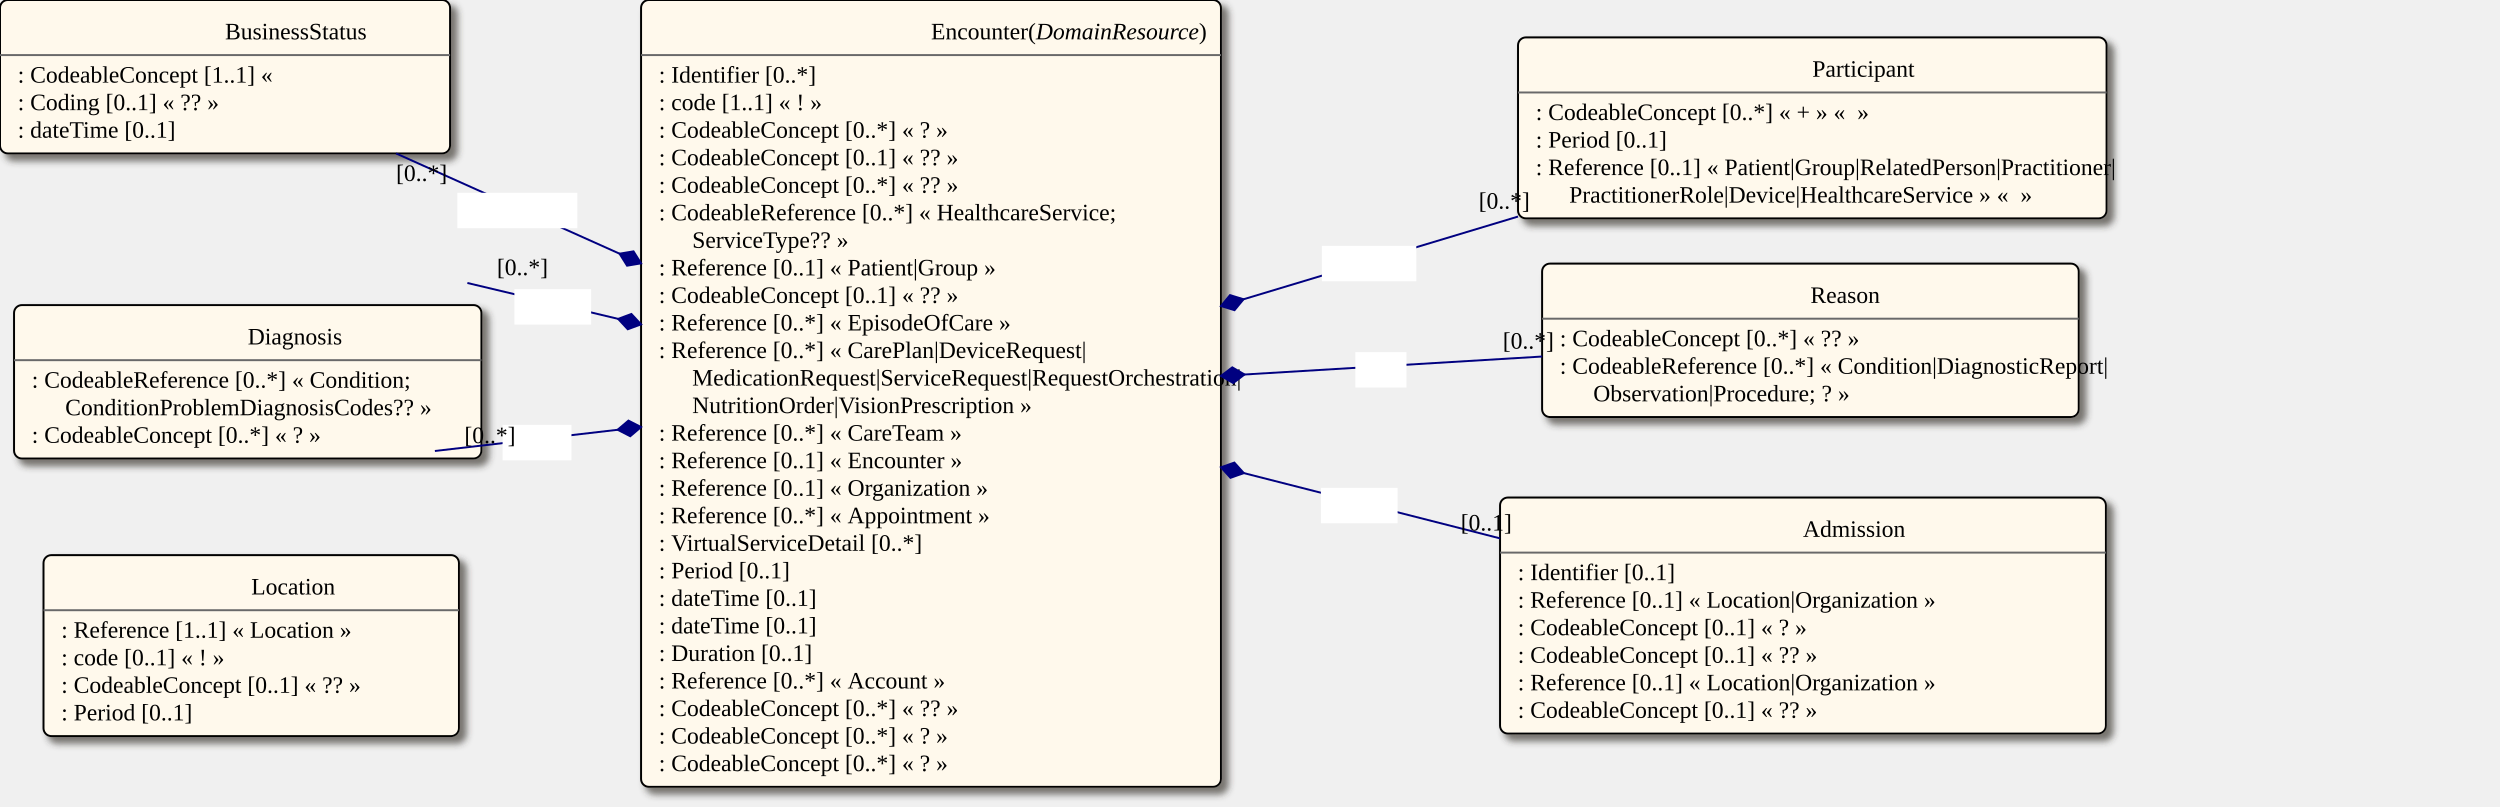
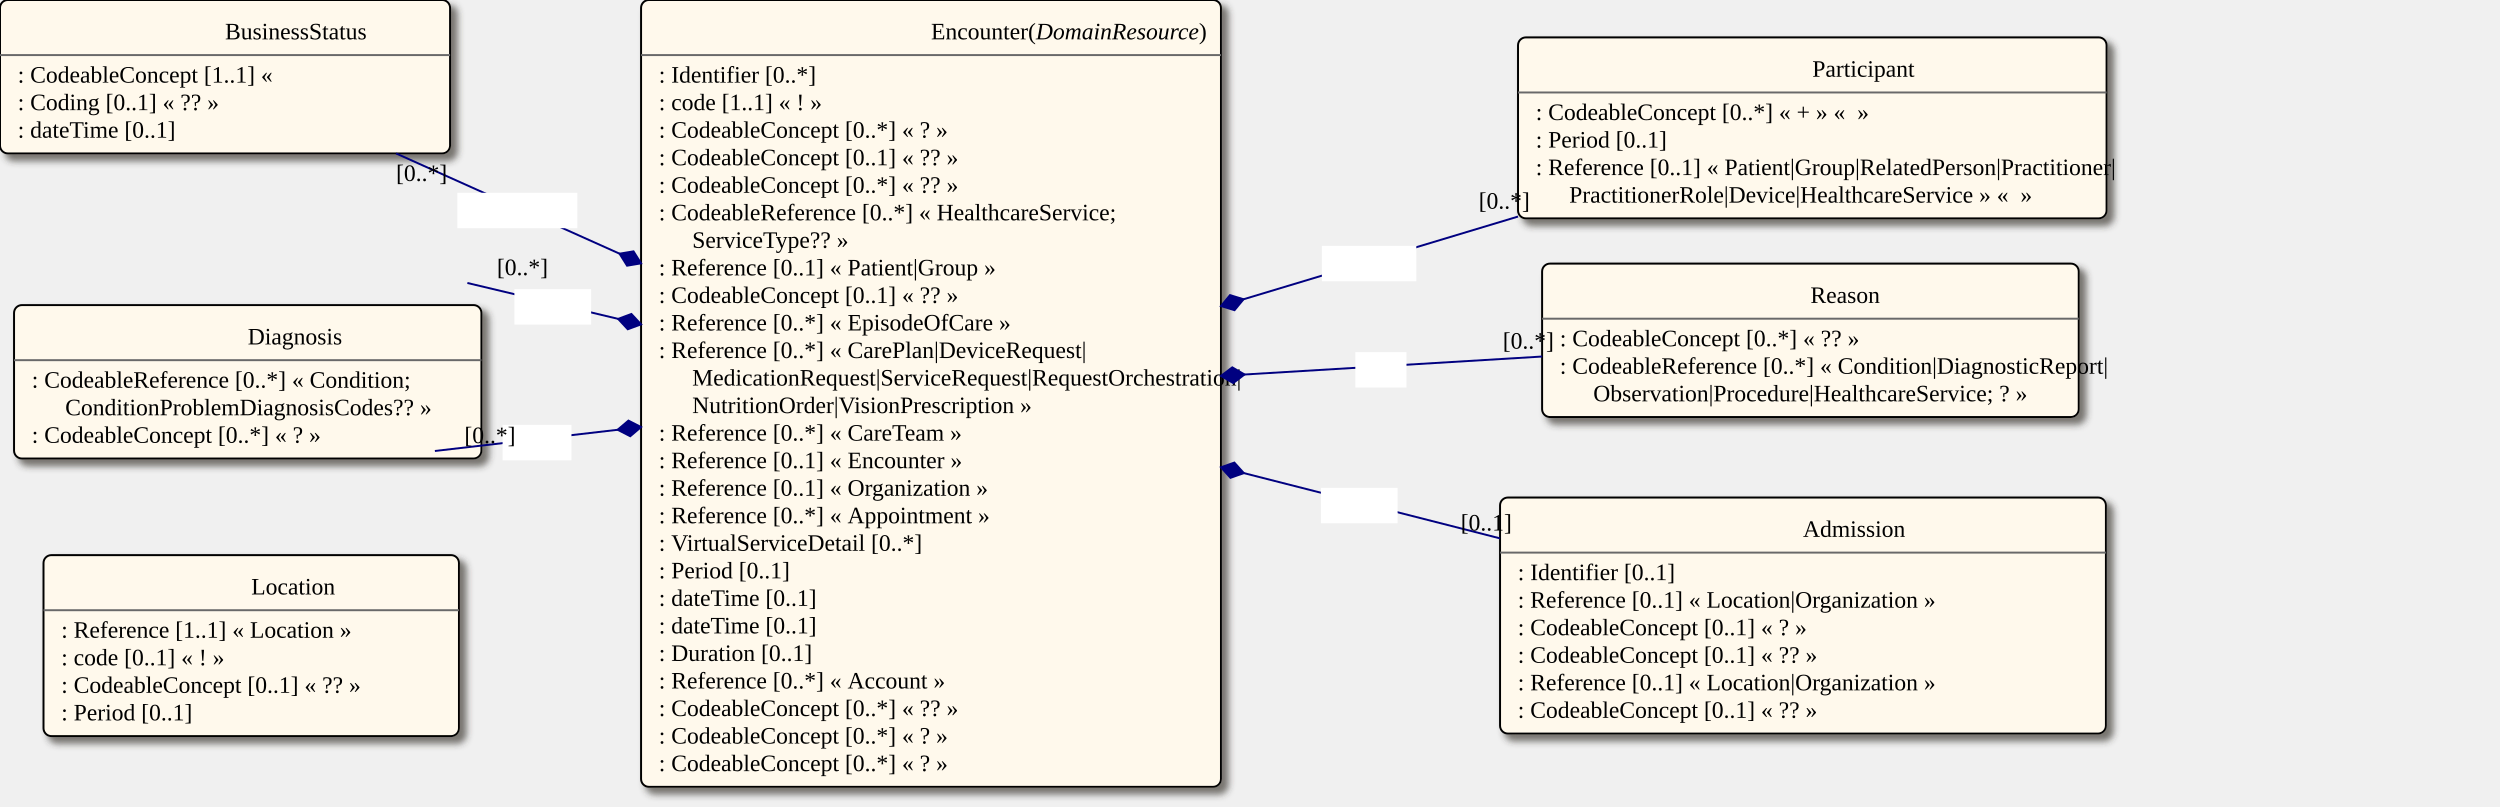
<svg xmlns="http://www.w3.org/2000/svg" xmlns:xlink="http://www.w3.org/1999/xlink" id="n892" version="1.1" width="1270.904" height="410.0">
  <defs id="defs43673">
    <filter id="shadow1" x="-0.025" y="-0.068" width="1.064" height="1.174">
      <feOffset result="offOut" in="SourceGraphic" dx="3" dy="3" id="feOffset43664" />
      <feColorMatrix result="matrixOut" in="offOut" type="matrix" values="0.2 0 0 0 0 0 0.2 0 0 0 0 0 0.2 0 0 0 0 0 1 0" id="feColorMatrix43666" />
      <feGaussianBlur result="blurOut" in="matrixOut" stdDeviation="2" id="feGaussianBlur43668" />
      <feBlend in="SourceGraphic" in2="blurOut" mode="normal" id="feBlend43670" />
    </filter>
  </defs>
  <g id="n893">
    <rect id="Encounter" x="325.893" y="0.0" rx="4" ry="4" width="294.8" height="400.0" filter="url(#shadow1)" style="fill:#fff9ec;stroke:black;stroke-width:1" />
    <line id="n894" x1="325.893" y1="28.0" x2="620.693" y2="28.0" style="stroke:dimgrey;stroke-width:1" />
    <text id="n895" x="473.293" y="20.0" fill="black" class="diagram-class-title  diagram-class-resource">Encounter<tspan class="diagram-class-title-link" id="tspan43678"> (<a id="n896" xlink:href="domainresource.html#DomainResource" class="diagram-class-reference" style="font-style: italic">DomainResource</a>)</tspan>
    </text>
    <text id="n897" x="331.893" y="42.0" fill="black" class="diagram-class-detail">
      <a id="n898" xlink:href="encounter-definitions.html#Encounter.identifier" /> : <a id="n899" xlink:href="datatypes.html#Identifier">Identifier</a> [0..*]</text>
    <text id="n903" x="331.893" y="56.0" fill="black" class="diagram-class-detail">
      <a id="n904" xlink:href="encounter-definitions.html#Encounter.status" /> : <a id="n905" xlink:href="datatypes.html#code">code</a> [1..1] « <a id="n906" xlink:href="valueset-encounter-status.html" />! »</text>
    <text id="n913" x="331.893" y="70.0" fill="black" class="diagram-class-detail">
      <a id="n914" xlink:href="encounter-definitions.html#Encounter.class" /> : <a id="n915" xlink:href="datatypes.html#CodeableConcept">CodeableConcept</a> [0..*] « <a id="n916" xlink:href="http://terminology.hl7.org/6.5.0/ValueSet-encounter-class.html" />? »</text>
    <text id="n921" x="331.893" y="84.0" fill="black" class="diagram-class-detail">
      <a id="n922" xlink:href="encounter-definitions.html#Encounter.priority" /> : <a id="n923" xlink:href="datatypes.html#CodeableConcept">CodeableConcept</a> [0..1] « <a id="n924" xlink:href="http://terminology.hl7.org/6.5.0/ValueSet-v3-ActPriority.html" />?? »</text>
    <text id="n931" x="331.893" y="98.0" fill="black" class="diagram-class-detail">
      <a id="n932" xlink:href="encounter-definitions.html#Encounter.type" /> : <a id="n933" xlink:href="datatypes.html#CodeableConcept">CodeableConcept</a> [0..*] « <a id="n934" xlink:href="valueset-encounter-type.html" />?? »</text>
    <text id="n941" x="331.893" y="112.0" fill="black" class="diagram-class-detail">
      <a id="n942" xlink:href="encounter-definitions.html#Encounter.serviceType" /> : <a id="n943" xlink:href="references.html#CodeableReference">CodeableReference</a> [0..*] « <a id="n944" xlink:href="healthcareservice.html#HealthcareService">HealthcareService</a>; <a id="n945" xlink:href="valueset-service-type.html" />
    </text>
    <text id="n947" x="351.893" y="126.0" fill="black" class="diagram-class-detail">
      <a id="n948" xlink:href="valueset-service-type.html">ServiceType</a>?? »</text>
    <text id="n957" x="331.893" y="140.0" fill="black" class="diagram-class-detail">
      <a id="n958" xlink:href="encounter-definitions.html#Encounter.subject" /> : <a id="n959" xlink:href="references.html#Reference">Reference</a> [0..1] « <a id="n960" xlink:href="patient.html#Patient">Patient</a>|<a id="n961" xlink:href="group.html#Group">Group</a> »</text>
    <text id="n967" x="331.893" y="154.0" fill="black" class="diagram-class-detail">
      <a id="n968" xlink:href="encounter-definitions.html#Encounter.subjectStatus" /> : <a id="n969" xlink:href="datatypes.html#CodeableConcept">CodeableConcept</a> [0..1] « <a id="n970" xlink:href="valueset-encounter-subject-status.html" />?? »</text>
    <text id="n977" x="331.893" y="168.0" fill="black" class="diagram-class-detail">
      <a id="n978" xlink:href="encounter-definitions.html#Encounter.episodeOfCare" /> : <a id="n979" xlink:href="references.html#Reference">Reference</a> [0..*] « <a id="n980" xlink:href="episodeofcare.html#EpisodeOfCare">EpisodeOfCare</a> »</text>
    <text id="n985" x="331.893" y="182.0" fill="black" class="diagram-class-detail">
      <a id="n986" xlink:href="encounter-definitions.html#Encounter.basedOn" /> : <a id="n987" xlink:href="references.html#Reference">Reference</a> [0..*] « <a id="n988" xlink:href="careplan.html#CarePlan">CarePlan</a>|<a id="n989" xlink:href="devicerequest.html#DeviceRequest">DeviceRequest</a>|</text>
    <text id="n990" x="351.893" y="196.0" fill="black" class="diagram-class-detail">
      <a id="n991" xlink:href="medicationrequest.html#MedicationRequest">MedicationRequest</a>|<a id="n992" xlink:href="servicerequest.html#ServiceRequest">ServiceRequest</a>|<a id="n993" xlink:href="requestorchestration.html#RequestOrchestration">RequestOrchestration</a>|</text>
    <text id="n994" x="351.893" y="210.0" fill="black" class="diagram-class-detail">
      <a id="n995" xlink:href="nutritionorder.html#NutritionOrder">NutritionOrder</a>|<a id="n996" xlink:href="visionprescription.html#VisionPrescription">VisionPrescription</a> »</text>
    <text id="n1009" x="331.893" y="224.0" fill="black" class="diagram-class-detail">
      <a id="n1010" xlink:href="encounter-definitions.html#Encounter.careTeam" /> : <a id="n1011" xlink:href="references.html#Reference">Reference</a> [0..*] « <a id="n1012" xlink:href="careteam.html#CareTeam">CareTeam</a> »</text>
    <text id="n1017" x="331.893" y="238.0" fill="black" class="diagram-class-detail">
      <a id="n1018" xlink:href="encounter-definitions.html#Encounter.partOf" /> : <a id="n1019" xlink:href="references.html#Reference">Reference</a> [0..1] « <a id="n1020" xlink:href="encounter.html#Encounter">Encounter</a> »</text>
    <text id="n1025" x="331.893" y="252.0" fill="black" class="diagram-class-detail">
      <a id="n1026" xlink:href="encounter-definitions.html#Encounter.serviceProvider" /> : <a id="n1027" xlink:href="references.html#Reference">Reference</a> [0..1] « <a id="n1028" xlink:href="organization.html#Organization">Organization</a> »</text>
    <text id="n1033" x="331.893" y="266.0" fill="black" class="diagram-class-detail">
      <a id="n1034" xlink:href="encounter-definitions.html#Encounter.appointment" /> : <a id="n1035" xlink:href="references.html#Reference">Reference</a> [0..*] « <a id="n1036" xlink:href="appointment.html#Appointment">Appointment</a> »</text>
    <text id="n1041" x="331.893" y="280.0" fill="black" class="diagram-class-detail">
      <a id="n1042" xlink:href="encounter-definitions.html#Encounter.virtualService" /> : <a id="n1043" xlink:href="metadatatypes.html#VirtualServiceDetail">VirtualServiceDetail</a> [0..*]</text>
    <text id="n1047" x="331.893" y="294.0" fill="black" class="diagram-class-detail">
      <a id="n1048" xlink:href="encounter-definitions.html#Encounter.actualPeriod" /> : <a id="n1049" xlink:href="datatypes.html#Period">Period</a> [0..1]</text>
    <text id="n1053" x="331.893" y="308.0" fill="black" class="diagram-class-detail">
      <a id="n1054" xlink:href="encounter-definitions.html#Encounter.plannedStartDate" /> : <a id="n1055" xlink:href="datatypes.html#dateTime">dateTime</a> [0..1]</text>
    <text id="n1059" x="331.893" y="322.0" fill="black" class="diagram-class-detail">
      <a id="n1060" xlink:href="encounter-definitions.html#Encounter.plannedEndDate" /> : <a id="n1061" xlink:href="datatypes.html#dateTime">dateTime</a> [0..1]</text>
    <text id="n1065" x="331.893" y="336.0" fill="black" class="diagram-class-detail">
      <a id="n1066" xlink:href="encounter-definitions.html#Encounter.length" /> : <a id="n1067" xlink:href="datatypes.html#Duration">Duration</a> [0..1]</text>
    <text id="n1071" x="331.893" y="350.0" fill="black" class="diagram-class-detail">
      <a id="n1072" xlink:href="encounter-definitions.html#Encounter.account" /> : <a id="n1073" xlink:href="references.html#Reference">Reference</a> [0..*] « <a id="n1074" xlink:href="account.html#Account">Account</a> »</text>
    <text id="n1079" x="331.893" y="364.0" fill="black" class="diagram-class-detail">
      <a id="n1080" xlink:href="encounter-definitions.html#Encounter.dietPreference" /> : <a id="n1081" xlink:href="datatypes.html#CodeableConcept">CodeableConcept</a> [0..*] « <a id="n1082" xlink:href="valueset-encounter-diet.html" />?? »</text>
    <text id="n1089" x="331.893" y="378.0" fill="black" class="diagram-class-detail">
      <a id="n1090" xlink:href="encounter-definitions.html#Encounter.specialArrangement" /> : <a id="n1091" xlink:href="datatypes.html#CodeableConcept">CodeableConcept</a> [0..*] « <a id="n1092" xlink:href="valueset-encounter-special-arrangements.html" />? »</text>
    <text id="n1097" x="331.893" y="392.0" fill="black" class="diagram-class-detail">
      <a id="n1098" xlink:href="encounter-definitions.html#Encounter.specialCourtesy" /> : <a id="n1099" xlink:href="datatypes.html#CodeableConcept">CodeableConcept</a> [0..*] « <a id="n1100" xlink:href="valueset-encounter-special-courtesy.html" />? »</text>
  </g>
  <g id="n1105">
    <rect id="Encounter.businessStatus" x="0.0" y="0.0" rx="4" ry="4" width="228.8" height="78.0" filter="url(#shadow1)" style="fill:#fff9ec;stroke:black;stroke-width:1" />
    <line id="n1106" x1="0.0" y1="28.0" x2="228.8" y2="28.0" style="stroke:dimgrey;stroke-width:1" />
    <text id="n1107" x="114.4" y="20.0" fill="black" class="diagram-class-title">BusinessStatus</text>
    <text id="n1108" x="6.0" y="42.0" fill="black" class="diagram-class-detail">
      <a id="n1109" xlink:href="encounter-definitions.html#Encounter.businessStatus.code" /> : <a id="n1110" xlink:href="datatypes.html#CodeableConcept">CodeableConcept</a> [1..1] « </text>
    <text id="n1114" x="6.0" y="56.0" fill="black" class="diagram-class-detail">
      <a id="n1115" xlink:href="encounter-definitions.html#Encounter.businessStatus.type" /> : <a id="n1116" xlink:href="datatypes.html#Coding">Coding</a> [0..1] « <a id="n1117" xlink:href="valueset-encounter-businessstatus-type.html" />?? »</text>
    <text id="n1124" x="6.0" y="70.0" fill="black" class="diagram-class-detail">
      <a id="n1125" xlink:href="encounter-definitions.html#Encounter.businessStatus.effectiveDate" /> : <a id="n1126" xlink:href="datatypes.html#dateTime">dateTime</a> [0..1]</text>
  </g>
  <g id="n1130">
    <rect id="Encounter.participant" x="771.704" y="19.01" rx="4" ry="4" width="299.2" height="92.0" filter="url(#shadow1)" style="fill:#fff9ec;stroke:black;stroke-width:1" />
    <line id="n1131" x1="771.704" y1="47.01" x2="1070.904" y2="47.01" style="stroke:dimgrey;stroke-width:1" />
    <text id="n1132" x="921.304" y="39.01" fill="black" class="diagram-class-title">Participant</text>
    <text id="n1133" x="777.704" y="61.01" fill="black" class="diagram-class-detail">
      <a id="n1134" xlink:href="encounter-definitions.html#Encounter.participant.type" /> : <a id="n1135" xlink:href="datatypes.html#CodeableConcept">CodeableConcept</a> [0..*] « <a id="n1136" xlink:href="valueset-encounter-participant-type.html" />+ » « <a id="n1138" style="padding-left: 3px; padding-right: 3px; border: 1px maroon solid; font-weight: bold; color: #301212; background-color: #fdeeee;" xlink:href="conformance-rules.html#constraints" /> »</text>
    <text id="n1147" x="777.704" y="75.01" fill="black" class="diagram-class-detail">
      <a id="n1148" xlink:href="encounter-definitions.html#Encounter.participant.period" /> : <a id="n1149" xlink:href="datatypes.html#Period">Period</a> [0..1]</text>
    <text id="n1153" x="777.704" y="89.01" fill="black" class="diagram-class-detail">
      <a id="n1154" xlink:href="encounter-definitions.html#Encounter.participant.actor" /> : <a id="n1155" xlink:href="references.html#Reference">Reference</a> [0..1] « <a id="n1156" xlink:href="patient.html#Patient">Patient</a>|<a id="n1157" xlink:href="group.html#Group">Group</a>|<a id="n1158" xlink:href="relatedperson.html#RelatedPerson">RelatedPerson</a>|<a id="n1159" xlink:href="practitioner.html#Practitioner">Practitioner</a>|</text>
    <text id="n1160" x="797.704" y="103.01" fill="black" class="diagram-class-detail">
      <a id="n1161" xlink:href="practitionerrole.html#PractitionerRole">PractitionerRole</a>|<a id="n1162" xlink:href="device.html#Device">Device</a>|<a id="n1163" xlink:href="healthcareservice.html#HealthcareService">HealthcareService</a> » « <a id="n1164" style="padding-left: 3px; padding-right: 3px; border: 1px maroon solid; font-weight: bold; color: #301212; background-color: #fdeeee;" xlink:href="conformance-rules.html#constraints" /> »</text>
  </g>
  <g id="n1179">
    <rect id="Encounter.reason" x="783.95" y="134.01" rx="4" ry="4" width="272.8" height="78.0" filter="url(#shadow1)" style="fill:#fff9ec;stroke:black;stroke-width:1" />
    <line id="n1180" x1="783.95" y1="162.01" x2="1056.75" y2="162.01" style="stroke:dimgrey;stroke-width:1" />
    <text id="n1181" x="920.35" y="154.01" fill="black" class="diagram-class-title">Reason</text>
    <text id="n1182" x="789.95" y="176.01" fill="black" class="diagram-class-detail">
      <a id="n1183" xlink:href="encounter-definitions.html#Encounter.reason.use" /> : <a id="n1184" xlink:href="datatypes.html#CodeableConcept">CodeableConcept</a> [0..*] « <a id="n1185" xlink:href="valueset-encounter-reason-use.html" />?? »</text>
    <text id="n1192" x="789.95" y="190.01" fill="black" class="diagram-class-detail">
      <a id="n1193" xlink:href="encounter-definitions.html#Encounter.reason.value" /> : <a id="n1194" xlink:href="references.html#CodeableReference">CodeableReference</a> [0..*] « <a id="n1195" xlink:href="condition.html#Condition">Condition</a>|<a id="n1196" xlink:href="diagnosticreport.html#DiagnosticReport">DiagnosticReport</a>|</text>
    <text id="n1197" x="809.95" y="204.01" fill="black" class="diagram-class-detail">
-       <a id="n1198" xlink:href="observation.html#Observation">Observation</a>|<a id="n1199" xlink:href="procedure.html#Procedure">Procedure</a>; <a id="n1200" xlink:href="valueset-encounter-reason.html" />? »</text>
+       <a id="n1198" xlink:href="observation.html#Observation">Observation</a>|<a id="n1199" xlink:href="procedure.html#Procedure">Procedure</a>|<a id="n1200hs" xlink:href="healthcareservice.html#HealthcareService">HealthcareService</a>; <a id="n1200" xlink:href="valueset-encounter-reason.html" />? »</text>
  </g>
  <g id="n1210" transform="translate(7.13991,78.53901)">
    <rect id="Encounter.diagnosis" x="0" y="76.557" rx="4" ry="4" width="237.6" height="78" filter="url(#shadow1)" style="fill:#fff9ec;stroke:#000000;stroke-width:1" />
    <line id="n1211" x1="0" y1="104.557" x2="237.6" y2="104.557" style="stroke:#696969;stroke-width:1" />
    <text id="n1212" x="118.8" y="96.557" fill="#000000" class="diagram-class-title">Diagnosis</text>
    <text id="n1213" x="6" y="118.557" fill="#000000" class="diagram-class-detail">
      <a id="n1214" xlink:href="encounter-definitions.html#Encounter.diagnosis.condition" /> : <a id="n1215" xlink:href="references.html#CodeableReference">CodeableReference</a> [0..*] « <a id="n1216" xlink:href="condition.html#Condition">Condition</a>; <a id="n1217" xlink:href="valueset-condition-code.html" />
    </text>
    <text id="n1219" x="26" y="132.557" fill="#000000" class="diagram-class-detail">
      <a id="n1220" xlink:href="valueset-condition-code.html">ConditionProblemDiagnosisCodes</a>?? »</text>
    <text id="n1229" x="6" y="146.557" fill="#000000" class="diagram-class-detail">
      <a id="n1230" xlink:href="encounter-definitions.html#Encounter.diagnosis.use" /> : <a id="n1231" xlink:href="datatypes.html#CodeableConcept">CodeableConcept</a> [0..*] « <a id="n1232" xlink:href="valueset-encounter-diagnosis-use.html" />? »</text>
  </g>
  <g id="n1237">
    <rect id="Encounter.admission" x="762.568" y="252.924" rx="4" ry="4" width="308.0" height="120.0" filter="url(#shadow1)" style="fill:#fff9ec;stroke:black;stroke-width:1" />
    <line id="n1238" x1="762.568" y1="280.924" x2="1070.568" y2="280.924" style="stroke:dimgrey;stroke-width:1" />
    <text id="n1239" x="916.568" y="272.924" fill="black" class="diagram-class-title">Admission</text>
    <text id="n1240" x="768.568" y="294.924" fill="black" class="diagram-class-detail">
      <a id="n1241" xlink:href="encounter-definitions.html#Encounter.admission.preAdmissionIdentifier" /> : <a id="n1242" xlink:href="datatypes.html#Identifier">Identifier</a> [0..1]</text>
    <text id="n1246" x="768.568" y="308.924" fill="black" class="diagram-class-detail">
      <a id="n1247" xlink:href="encounter-definitions.html#Encounter.admission.origin" /> : <a id="n1248" xlink:href="references.html#Reference">Reference</a> [0..1] « <a id="n1249" xlink:href="location.html#Location">Location</a>|<a id="n1250" xlink:href="organization.html#Organization">Organization</a> »</text>
    <text id="n1256" x="768.568" y="322.924" fill="black" class="diagram-class-detail">
      <a id="n1257" xlink:href="encounter-definitions.html#Encounter.admission.admitSource" /> : <a id="n1258" xlink:href="datatypes.html#CodeableConcept">CodeableConcept</a> [0..1] « <a id="n1259" xlink:href="valueset-encounter-admit-source.html" />? »</text>
    <text id="n1264" x="768.568" y="336.924" fill="black" class="diagram-class-detail">
      <a id="n1265" xlink:href="encounter-definitions.html#Encounter.admission.reAdmission" /> : <a id="n1266" xlink:href="datatypes.html#CodeableConcept">CodeableConcept</a> [0..1] « <a id="n1267" xlink:href="http://terminology.hl7.org/6.5.0/ValueSet-v2-0092.html" />?? »</text>
    <text id="n1274" x="768.568" y="350.924" fill="black" class="diagram-class-detail">
      <a id="n1275" xlink:href="encounter-definitions.html#Encounter.admission.destination" /> : <a id="n1276" xlink:href="references.html#Reference">Reference</a> [0..1] « <a id="n1277" xlink:href="location.html#Location">Location</a>|<a id="n1278" xlink:href="organization.html#Organization">Organization</a> »</text>
    <text id="n1284" x="768.568" y="364.924" fill="black" class="diagram-class-detail">
      <a id="n1285" xlink:href="encounter-definitions.html#Encounter.admission.dischargeDisposition" /> : <a id="n1286" xlink:href="datatypes.html#CodeableConcept">CodeableConcept</a> [0..1] « <a id="n1287" xlink:href="valueset-encounter-discharge-disposition.html" />?? »</text>
  </g>
  <g id="n1294" transform="translate(12.23985,86.69891)">
    <rect id="Encounter.location" x="9.877" y="195.508" rx="4" ry="4" width="211.2" height="92" filter="url(#shadow1)" style="fill:#fff9ec;stroke:#000000;stroke-width:1" />
    <line id="n1295" x1="9.877" y1="223.508" x2="221.077" y2="223.508" style="stroke:#696969;stroke-width:1" />
    <text id="n1296" x="115.477" y="215.508" fill="#000000" class="diagram-class-title">Location</text>
    <text id="n1297" x="15.877" y="237.508" fill="#000000" class="diagram-class-detail">
      <a id="n1298" xlink:href="encounter-definitions.html#Encounter.location.location" /> : <a id="n1299" xlink:href="references.html#Reference">Reference</a> [1..1] « <a id="n1300" xlink:href="location.html#Location">Location</a> »</text>
    <text id="n1305" x="15.877" y="251.508" fill="#000000" class="diagram-class-detail">
      <a id="n1306" xlink:href="encounter-definitions.html#Encounter.location.status" /> : <a id="n1307" xlink:href="datatypes.html#code">code</a> [0..1] « <a id="n1308" xlink:href="valueset-encounter-location-status.html" />! »</text>
    <text id="n1315" x="15.877" y="265.508" fill="#000000" class="diagram-class-detail">
      <a id="n1316" xlink:href="encounter-definitions.html#Encounter.location.form" /> : <a id="n1317" xlink:href="datatypes.html#CodeableConcept">CodeableConcept</a> [0..1] « <a id="n1318" xlink:href="valueset-location-form.html" />?? »</text>
    <text id="n1325" x="15.877" y="279.508" fill="#000000" class="diagram-class-detail">
      <a id="n1326" xlink:href="encounter-definitions.html#Encounter.location.period" /> : <a id="n1327" xlink:href="datatypes.html#Period">Period</a> [0..1]</text>
  </g>
  <line id="n1331" x1="325.893" y1="133.876" x2="201.337" y2="78.0" style="stroke:navy;stroke-width:1" />
  <polygon id="n1332" points="325.893,133.876 331.893,137.876 337.893,133.876 331.893,129.876 325.893,133.876" style="fill:navy;stroke:navy;stroke-width:1" transform="rotate(-155.8389 325.893 133.8761)" />
  <rect id="n1333" x="232.5" y="98.0" width="61.0" height="18.0" style="fill:white;stroke:black;stroke-width:0" />
  <text id="n1334" x="263.0" y="108.0" fill="black" class="diagram-class-linkage">
    <a id="n1335" xlink:href="encounter-definitions.html#Encounter.businessStatus" />
  </text>
  <text id="n1336" x="201.337" y="92.0" fill="black" class="diagram-class-linkage">[0..*]</text>
  <line id="n1337" x1="620.693" y1="155.587" x2="771.704" y2="110.086" style="stroke:navy;stroke-width:1" />
  <polygon id="n1338" points="620.693,155.587 626.693,159.587 632.693,155.587 626.693,151.587 620.693,155.587" style="fill:navy;stroke:navy;stroke-width:1" transform="rotate(-16.76808 620.693 155.5869)" />
  <rect id="n1339" x="672.0" y="125.0" width="48.0" height="18.0" style="fill:white;stroke:black;stroke-width:0" />
  <text id="n1340" x="696.0" y="135.0" fill="black" class="diagram-class-linkage">
    <a id="n1341" xlink:href="encounter-definitions.html#Encounter.participant" />
  </text>
  <text id="n1342" x="751.704" y="106.086" fill="black" class="diagram-class-linkage">[0..*]</text>
  <line id="n1343" x1="620.693" y1="191.101" x2="783.95" y2="181.245" style="stroke:navy;stroke-width:1" />
  <polygon id="n1344" points="620.693,191.101 626.693,195.101 632.693,191.101 626.693,187.101 620.693,191.101" style="fill:navy;stroke:navy;stroke-width:1" transform="rotate(-3.454893 620.693 191.1011)" />
  <rect id="n1345" x="689.0" y="179.0" width="26.0" height="18.0" style="fill:white;stroke:black;stroke-width:0" />
  <text id="n1346" x="702.0" y="189.0" fill="black" class="diagram-class-linkage">
    <a id="n1347" xlink:href="encounter-definitions.html#Encounter.reason" />
  </text>
  <text id="n1348" x="763.95" y="177.245" fill="black" class="diagram-class-linkage">[0..*]</text>
  <line id="n1349" x1="325.893" y1="164.888" x2="237.6" y2="143.856" style="stroke:navy;stroke-width:1" />
  <polygon id="n1350" points="325.893,164.888 331.893,168.888 337.893,164.888 331.893,160.888 325.893,164.888" style="fill:navy;stroke:navy;stroke-width:1" transform="rotate(-166.6015 325.893 164.8884)" />
  <rect id="n1351" x="261.5" y="147.0" width="39.0" height="18.0" style="fill:white;stroke:black;stroke-width:0" />
  <text id="n1352" x="281.0" y="157.0" fill="black" class="diagram-class-linkage">
    <a id="n1353" xlink:href="encounter-definitions.html#Encounter.diagnosis" />
  </text>
  <text id="n1354" x="252.6" y="139.856" fill="black" class="diagram-class-linkage">[0..*]</text>
  <line id="n1355" x1="620.693" y1="237.55" x2="762.568" y2="273.693" style="stroke:navy;stroke-width:1" />
  <polygon id="n1356" points="620.693,237.55 626.693,241.55 632.693,237.55 626.693,233.55 620.693,237.55" style="fill:navy;stroke:navy;stroke-width:1" transform="rotate(14.29209 620.693 237.5501)" />
  <rect id="n1357" x="671.5" y="248.0" width="39.0" height="18.0" style="fill:white;stroke:black;stroke-width:0" />
  <text id="n1358" x="691.0" y="258.0" fill="black" class="diagram-class-linkage">
    <a id="n1359" xlink:href="encounter-definitions.html#Encounter.admission" />
  </text>
  <text id="n1360" x="742.568" y="269.693" fill="black" class="diagram-class-linkage">[0..1]</text>
  <line id="n1361" x1="325.893" y1="217.099" x2="221.077" y2="229.258" style="stroke:navy;stroke-width:1" />
  <polygon id="n1362" points="325.893,217.099 331.893,221.099 337.893,217.099 331.893,213.099 325.893,217.099" style="fill:navy;stroke:navy;stroke-width:1" transform="rotate(173.383 325.893 217.0991)" />
  <rect id="n1363" x="255.5" y="216.0" width="35.0" height="18.0" style="fill:white;stroke:black;stroke-width:0" />
  <text id="n1364" x="273.0" y="226.0" fill="black" class="diagram-class-linkage">
    <a id="n1365" xlink:href="encounter-definitions.html#Encounter.location" />
  </text>
  <text id="n1366" x="236.077" y="225.258" fill="black" class="diagram-class-linkage">[0..*]</text>
</svg>
